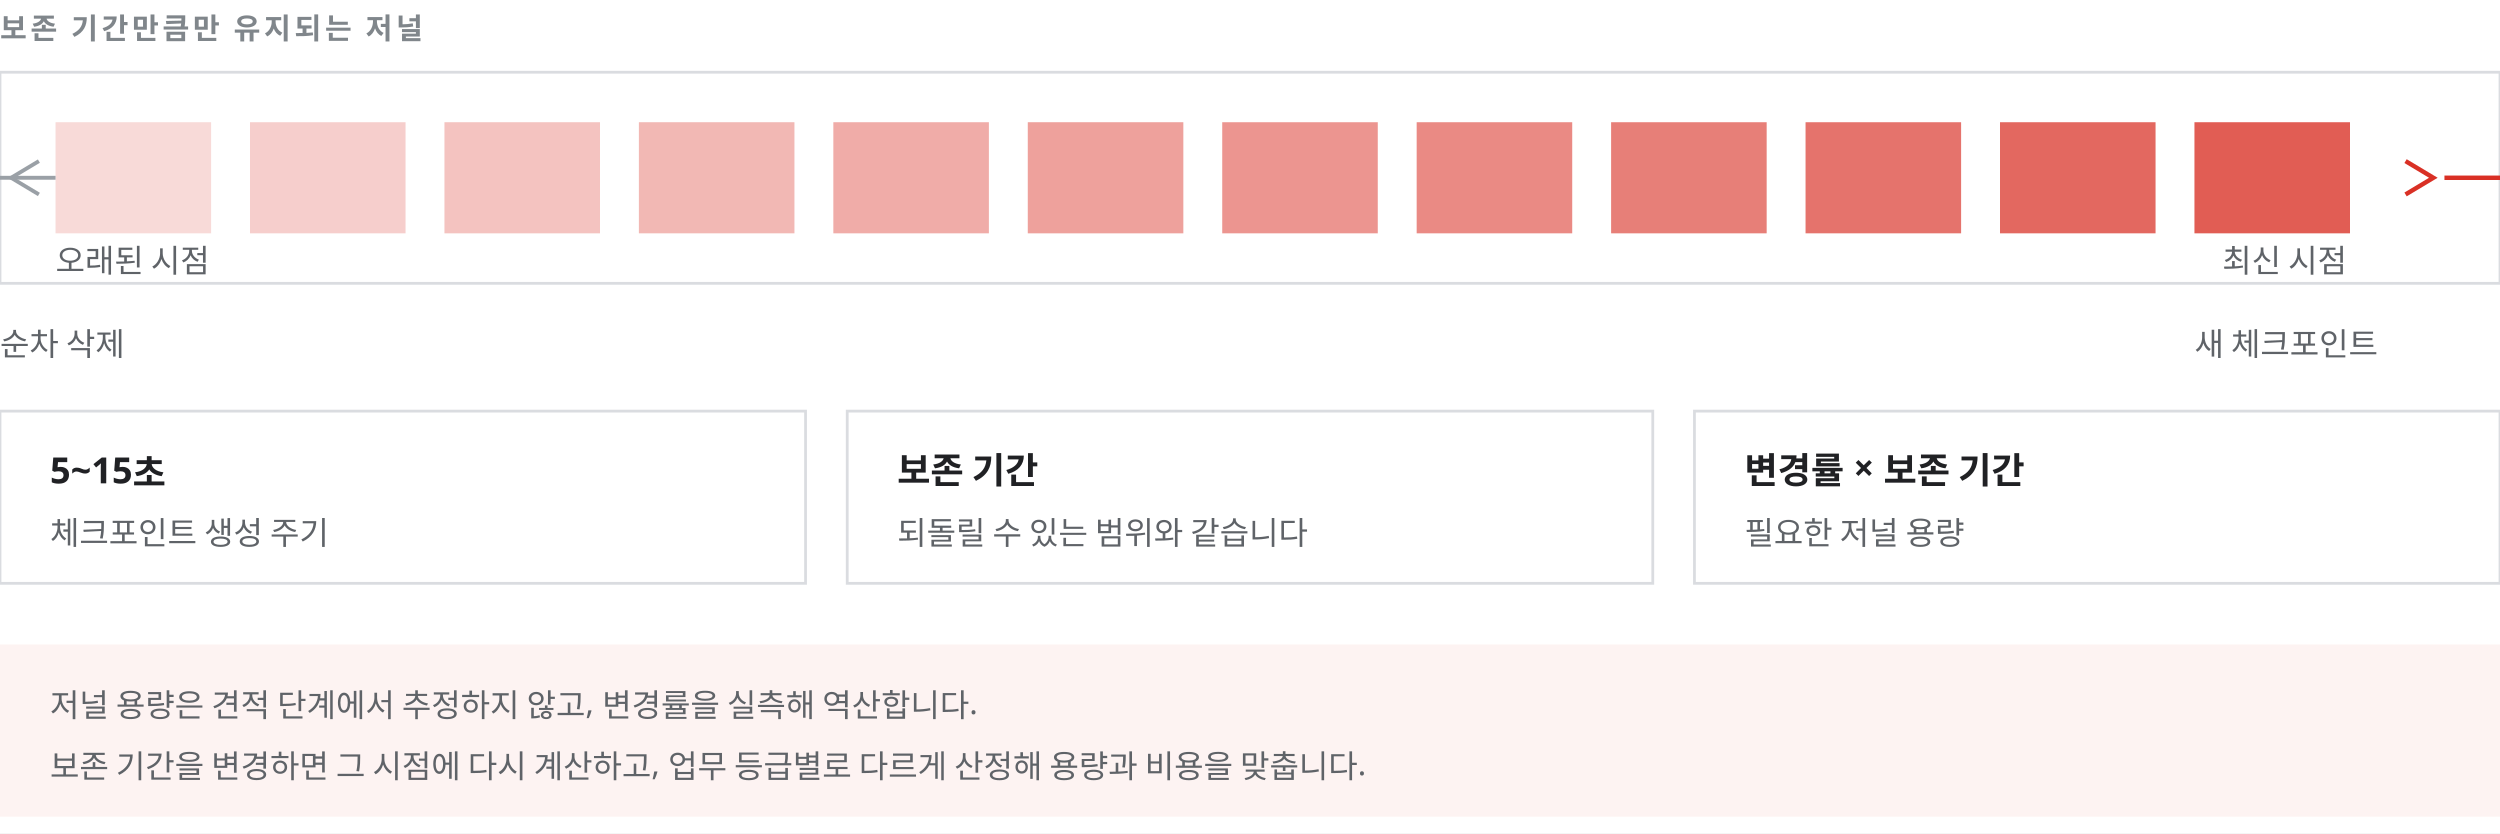
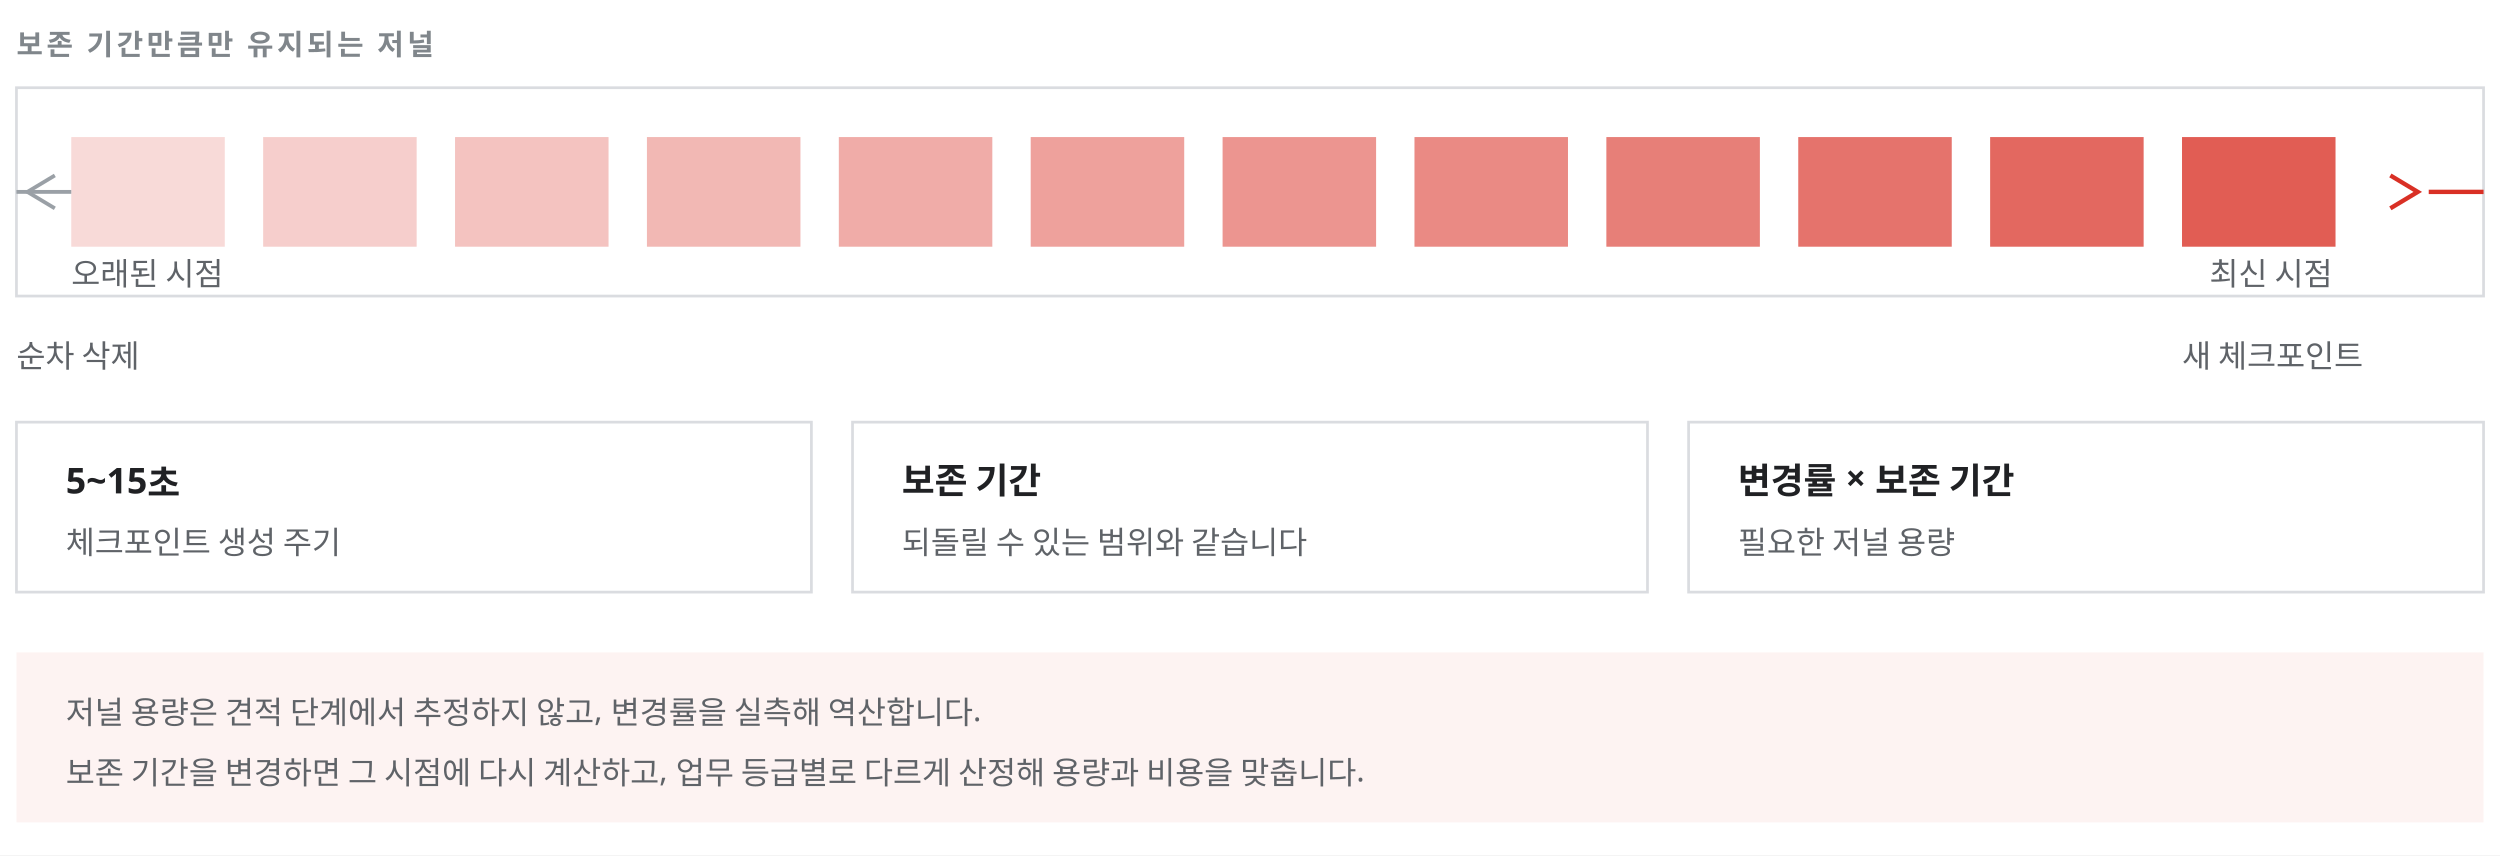
- <svg xmlns="http://www.w3.org/2000/svg" width="900" height="300" viewBox="0 0 900 300" role="img" aria-label="저널 회전 구조">
+ <svg xmlns="http://www.w3.org/2000/svg" width="912" height="312" viewBox="-6 -6 912 312" role="img" aria-label="저널 회전 구조">
  <defs>
    <style>.l{font:600 10.5px 'DM Sans','Malgun Gothic','Apple SD Gothic Neo','Noto Sans KR',sans-serif,'Malgun Gothic','Apple SD Gothic Neo','Noto Sans KR',sans-serif;letter-spacing:1.3px;fill:#80868b}.t{font:600 13px 'DM Sans','Malgun Gothic','Apple SD Gothic Neo','Noto Sans KR',sans-serif,'Malgun Gothic','Apple SD Gothic Neo','Noto Sans KR',sans-serif;fill:#202124}.s{font:400 11.5px 'DM Sans','Malgun Gothic','Apple SD Gothic Neo','Noto Sans KR',sans-serif,'Malgun Gothic','Apple SD Gothic Neo','Noto Sans KR',sans-serif;fill:#5f6368}.k{fill:#fff;stroke:#dadce0;stroke-width:1}</style>
  </defs>
-   <rect width="100%" height="100%" fill="#ffffff" />
+   <rect x="-6" y="-6" width="912" height="312" fill="#ffffff" />
  <text x="0" y="14" class="l">보존 기간만큼만 유지되는 저널</text>
  <rect x="0" y="26" width="900" height="76" class="k" />
  <rect x="20" y="44" width="56" height="40" fill="#d93025" opacity="0.18" />
  <rect x="90" y="44" width="56" height="40" fill="#d93025" opacity="0.235" />
  <rect x="160" y="44" width="56" height="40" fill="#d93025" opacity="0.29" />
  <rect x="230" y="44" width="56" height="40" fill="#d93025" opacity="0.345" />
  <rect x="300" y="44" width="56" height="40" fill="#d93025" opacity="0.4" />
  <rect x="370" y="44" width="56" height="40" fill="#d93025" opacity="0.455" />
  <rect x="440" y="44" width="56" height="40" fill="#d93025" opacity="0.51" />
  <rect x="510" y="44" width="56" height="40" fill="#d93025" opacity="0.565" />
  <rect x="580" y="44" width="56" height="40" fill="#d93025" opacity="0.62" />
  <rect x="650" y="44" width="56" height="40" fill="#d93025" opacity="0.675" />
  <rect x="720" y="44" width="56" height="40" fill="#d93025" opacity="0.73" />
  <rect x="790" y="44" width="56" height="40" fill="#d93025" opacity="0.785" />
  <text x="20" y="98" class="s" font-size="10.5">오래된 시점</text>
  <text x="800" y="98" class="s" font-size="10.5" fill="#d93025">최신 시점</text>
  <g stroke="#d93025" stroke-width="1.6" fill="none">
    <path d="M880 64h20" />
    <path d="M866 58l10 6-10 6" />
  </g>
  <g stroke="#9aa0a6" stroke-width="1.4" fill="none">
    <path d="M20 64H0" />
    <path d="M14 58l-10 6 10 6" />
  </g>
  <text x="0" y="128" class="s" font-size="11">순차 삭제</text>
  <text x="790" y="128" class="s" font-size="11">새 체크포인트</text>
  <rect x="0" y="148" width="290" height="62" class="k" />
  <text x="18" y="174" class="t" fill="#d93025">5~15초</text>
  <text x="18" y="196" class="s" font-size="12">체크포인트 생성 주기</text>
  <rect x="305" y="148" width="290" height="62" class="k" />
  <text x="323" y="174" class="t">보존 기간</text>
  <text x="323" y="196" class="s" font-size="12">되돌릴 수 있는 범위와 같습니다</text>
  <rect x="610" y="148" width="290" height="62" class="k" />
  <text x="628" y="174" class="t">변경률 × 보존 기간</text>
  <text x="628" y="196" class="s" font-size="12">필요한 저널 용량</text>
  <rect x="0" y="232" width="900" height="62" fill="#d93025" opacity=".06" />
  <text x="18" y="258" class="s" font-size="12.5" fill="#d93025">저널 용량은 견적 단계에서 추정하지 않고, 변경률을 실측해 역산합니다.</text>
  <text x="18" y="280" class="s" font-size="12.5">보존 기간을 변경하면 그 시점에 다시 계산하고, 업무 등급별로 다르게 산정해 용량과 비용을 맞춥니다.</text>
</svg>
